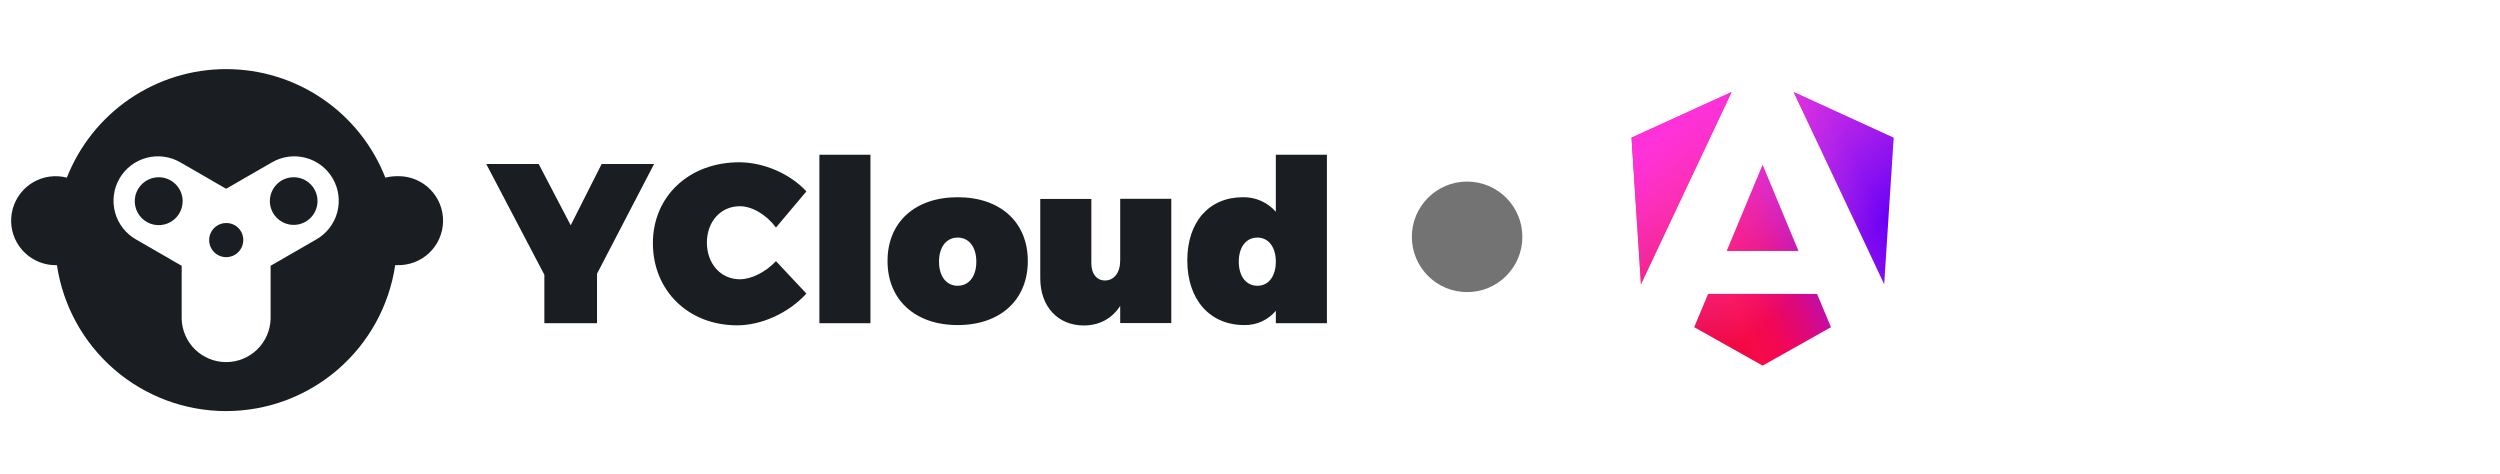
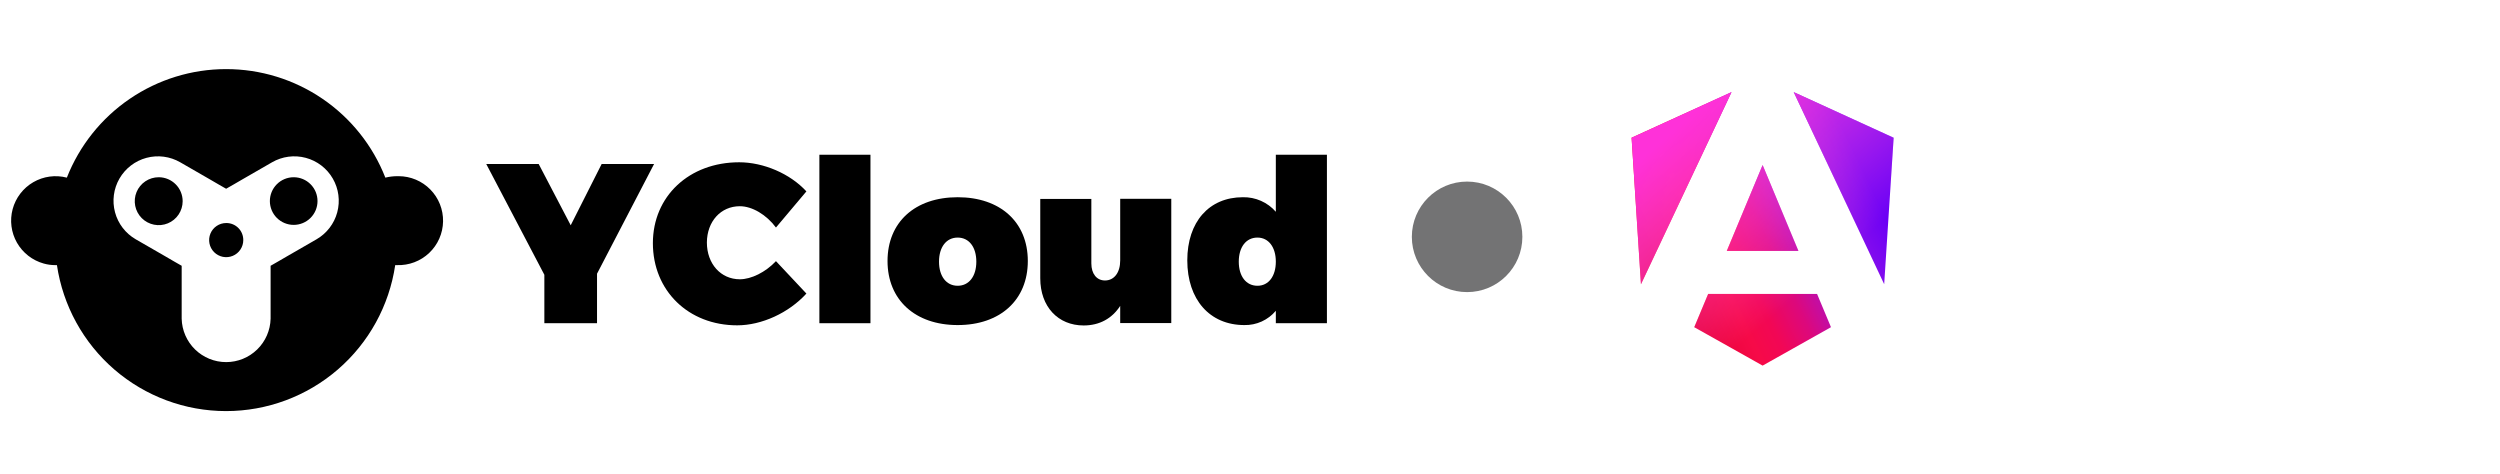
<svg xmlns="http://www.w3.org/2000/svg" fill="none" viewBox="0 0 190 36" class="package-ycloud-logo">
  <g transform="translate(0.5 4.5) scale(1)">
-     <path d="M29.677 8.89C29.377 8.891 29.078 8.929 28.786 9C27.833 6.567 26.167 4.478 24.008 3.007C21.848 1.535 19.295 0.75 16.681 0.752C14.069 0.753 11.518 1.541 9.36 3.012C7.202 4.483 5.537 6.57 4.581 9C3.718 8.775 2.801 8.899 2.029 9.347C1.258 9.795 0.695 10.53 0.462 11.391C0.23 12.252 0.348 13.17 0.789 13.945C1.231 14.72 1.962 15.289 2.821 15.528C3.102 15.608 3.393 15.649 3.686 15.649H3.827C4.284 18.732 5.833 21.548 8.192 23.585C10.552 25.621 13.565 26.742 16.681 26.743C19.798 26.742 22.811 25.622 25.171 23.585C27.53 21.549 29.079 18.732 29.536 15.649H29.677C30.125 15.664 30.572 15.59 30.991 15.431C31.411 15.272 31.795 15.031 32.12 14.722C32.446 14.413 32.706 14.043 32.887 13.632C33.068 13.222 33.165 12.779 33.173 12.331C33.181 11.882 33.1 11.436 32.934 11.019C32.768 10.602 32.52 10.223 32.206 9.903C31.892 9.582 31.517 9.328 31.104 9.154C30.69 8.98 30.246 8.89 29.797 8.89H29.677ZM23.556 13.687L21.303 14.985L20.629 15.377L20.066 15.699V19.722C20.044 20.604 19.679 21.443 19.047 22.059C18.416 22.675 17.569 23.02 16.686 23.02C15.804 23.02 14.957 22.675 14.325 22.059C13.694 21.443 13.328 20.604 13.307 19.722V15.699L12.743 15.377L12.07 14.985L9.817 13.687C9.04 13.239 8.474 12.501 8.242 11.635C8.01 10.769 8.131 9.847 8.579 9.071C9.028 8.294 9.766 7.728 10.632 7.496C11.497 7.264 12.42 7.385 13.196 7.833L15.449 9.131L16.123 9.523L16.686 9.845L17.25 9.523L17.924 9.131L20.177 7.833C20.953 7.385 21.875 7.264 22.741 7.496C23.607 7.728 24.345 8.294 24.793 9.071C25.241 9.847 25.363 10.769 25.131 11.635C24.899 12.501 24.332 13.239 23.556 13.687Z" fill="#1A1E22" />
-     <path d="M11.561 8.97C11.201 8.97 10.849 9.077 10.55 9.277C10.251 9.477 10.017 9.761 9.879 10.094C9.742 10.427 9.706 10.793 9.776 11.146C9.846 11.499 10.02 11.823 10.274 12.078C10.529 12.333 10.853 12.506 11.206 12.576C11.559 12.647 11.925 12.611 12.258 12.473C12.591 12.335 12.875 12.102 13.075 11.802C13.275 11.503 13.382 11.151 13.382 10.791C13.382 10.312 13.193 9.853 12.857 9.513C12.521 9.172 12.065 8.977 11.586 8.97H11.561Z" fill="#1A1E22" />
-     <path d="M16.692 12.45C16.435 12.45 16.184 12.526 15.971 12.669C15.757 12.811 15.591 13.014 15.493 13.251C15.395 13.488 15.369 13.749 15.419 14.001C15.469 14.252 15.593 14.483 15.774 14.665C15.956 14.846 16.187 14.97 16.438 15.02C16.69 15.07 16.951 15.044 17.188 14.946C17.425 14.848 17.628 14.682 17.77 14.468C17.913 14.255 17.989 14.004 17.989 13.748C17.991 13.579 17.959 13.411 17.896 13.255C17.834 13.098 17.74 12.955 17.622 12.835C17.504 12.714 17.363 12.618 17.208 12.552C17.052 12.486 16.886 12.451 16.717 12.45H16.692Z" fill="#1A1E22" />
-     <path d="M21.811 8.97C21.331 8.973 20.873 9.165 20.535 9.506C20.198 9.846 20.009 10.306 20.01 10.786C20.012 11.265 20.203 11.724 20.542 12.063C20.882 12.401 21.341 12.591 21.821 12.591C22.3 12.591 22.76 12.401 23.099 12.063C23.439 11.724 23.63 11.265 23.631 10.786C23.633 10.306 23.444 9.846 23.106 9.506C22.769 9.165 22.31 8.973 21.831 8.97H21.811Z" fill="#1A1E22" />
-     <path d="M45.226 7.964L42.874 12.621L40.44 7.964H36.455L40.871 16.383V20.064H44.874V16.302L49.21 7.964H45.226Z" fill="#1A1E22" />
-     <path d="M55.727 11.173C56.663 11.173 57.749 11.817 58.473 12.792L60.786 10.046C59.549 8.698 57.528 7.833 55.677 7.833C51.875 7.833 49.119 10.418 49.119 13.979C49.119 17.59 51.815 20.225 55.526 20.225C57.387 20.225 59.449 19.28 60.786 17.811L58.473 15.347C57.678 16.192 56.592 16.725 55.727 16.725C54.279 16.725 53.223 15.548 53.223 13.929C53.233 12.329 54.279 11.173 55.727 11.173Z" fill="#1A1E22" />
-     <path d="M65.655 7.26H61.773V20.064H65.655V7.26Z" fill="#1A1E22" />
-     <path d="M72.283 10.489C69.034 10.489 66.952 12.39 66.952 15.337C66.952 18.284 69.044 20.205 72.283 20.205C75.522 20.205 77.614 18.294 77.614 15.337C77.614 12.38 75.522 10.489 72.283 10.489ZM72.283 17.218C71.418 17.218 70.865 16.494 70.865 15.387C70.865 14.281 71.418 13.556 72.283 13.556C73.148 13.556 73.701 14.281 73.701 15.387C73.701 16.494 73.148 17.218 72.283 17.218Z" fill="#1A1E22" />
-     <path d="M84.635 15.297C84.635 16.212 84.182 16.816 83.478 16.816C82.854 16.816 82.442 16.313 82.442 15.518V10.62H78.56V16.645C78.56 18.817 79.917 20.235 81.859 20.235C83.066 20.235 84.021 19.702 84.635 18.747V20.054H88.517V10.61H84.635V15.297Z" fill="#1A1E22" />
-     <path d="M96.463 7.26V11.595C96.152 11.239 95.766 10.955 95.334 10.764C94.901 10.573 94.432 10.479 93.959 10.489C91.384 10.489 89.734 12.37 89.734 15.287C89.734 18.274 91.444 20.205 94.069 20.205C94.524 20.215 94.975 20.122 95.39 19.934C95.804 19.746 96.171 19.467 96.463 19.119V20.064H100.346V7.26H96.463ZM95.065 17.218C94.2 17.218 93.647 16.494 93.647 15.387C93.647 14.281 94.2 13.556 95.065 13.556C95.91 13.556 96.463 14.281 96.463 15.387C96.463 16.494 95.91 17.218 95.07 17.218H95.065Z" fill="#1A1E22" />
+     <path d="M29.677 8.89C29.377 8.891 29.078 8.929 28.786 9C27.833 6.567 26.167 4.478 24.008 3.007C21.848 1.535 19.295 0.75 16.681 0.752C14.069 0.753 11.518 1.541 9.36 3.012C7.202 4.483 5.537 6.57 4.581 9C3.718 8.775 2.801 8.899 2.029 9.347C1.258 9.795 0.695 10.53 0.462 11.391C0.23 12.252 0.348 13.17 0.789 13.945C1.231 14.72 1.962 15.289 2.821 15.528C3.102 15.608 3.393 15.649 3.686 15.649H3.827C4.284 18.732 5.833 21.548 8.192 23.585C10.552 25.621 13.565 26.742 16.681 26.743C19.798 26.742 22.811 25.622 25.171 23.585C27.53 21.549 29.079 18.732 29.536 15.649H29.677C30.125 15.664 30.572 15.59 30.991 15.431C31.411 15.272 31.795 15.031 32.12 14.722C32.446 14.413 32.706 14.043 32.887 13.632C33.068 13.222 33.165 12.779 33.173 12.331C33.181 11.882 33.1 11.436 32.934 11.019C32.768 10.602 32.52 10.223 32.206 9.903C31.892 9.582 31.517 9.328 31.104 9.154C30.69 8.98 30.246 8.89 29.797 8.89H29.677ZM23.556 13.687L21.303 14.985L20.629 15.377L20.066 15.699V19.722C20.044 20.604 19.679 21.443 19.047 22.059C18.416 22.675 17.569 23.02 16.686 23.02C15.804 23.02 14.957 22.675 14.325 22.059C13.694 21.443 13.328 20.604 13.307 19.722V15.699L12.743 15.377L12.07 14.985L9.817 13.687C9.04 13.239 8.474 12.501 8.242 11.635C8.01 10.769 8.131 9.847 8.579 9.071C9.028 8.294 9.766 7.728 10.632 7.496C11.497 7.264 12.42 7.385 13.196 7.833L15.449 9.131L16.123 9.523L16.686 9.845L17.25 9.523L17.924 9.131L20.177 7.833C20.953 7.385 21.875 7.264 22.741 7.496C23.607 7.728 24.345 8.294 24.793 9.071C25.241 9.847 25.363 10.769 25.131 11.635C24.899 12.501 24.332 13.239 23.556 13.687Z" fill="currentColor" />
+     <path d="M11.561 8.97C11.201 8.97 10.849 9.077 10.55 9.277C10.251 9.477 10.017 9.761 9.879 10.094C9.742 10.427 9.706 10.793 9.776 11.146C9.846 11.499 10.02 11.823 10.274 12.078C10.529 12.333 10.853 12.506 11.206 12.576C11.559 12.647 11.925 12.611 12.258 12.473C12.591 12.335 12.875 12.102 13.075 11.802C13.275 11.503 13.382 11.151 13.382 10.791C13.382 10.312 13.193 9.853 12.857 9.513C12.521 9.172 12.065 8.977 11.586 8.97H11.561Z" fill="currentColor" />
+     <path d="M16.692 12.45C16.435 12.45 16.184 12.526 15.971 12.669C15.757 12.811 15.591 13.014 15.493 13.251C15.395 13.488 15.369 13.749 15.419 14.001C15.469 14.252 15.593 14.483 15.774 14.665C15.956 14.846 16.187 14.97 16.438 15.02C16.69 15.07 16.951 15.044 17.188 14.946C17.425 14.848 17.628 14.682 17.77 14.468C17.913 14.255 17.989 14.004 17.989 13.748C17.991 13.579 17.959 13.411 17.896 13.255C17.834 13.098 17.74 12.955 17.622 12.835C17.504 12.714 17.363 12.618 17.208 12.552C17.052 12.486 16.886 12.451 16.717 12.45H16.692Z" fill="currentColor" />
+     <path d="M21.811 8.97C21.331 8.973 20.873 9.165 20.535 9.506C20.198 9.846 20.009 10.306 20.01 10.786C20.012 11.265 20.203 11.724 20.542 12.063C20.882 12.401 21.341 12.591 21.821 12.591C22.3 12.591 22.76 12.401 23.099 12.063C23.439 11.724 23.63 11.265 23.631 10.786C23.633 10.306 23.444 9.846 23.106 9.506C22.769 9.165 22.31 8.973 21.831 8.97H21.811Z" fill="currentColor" />
+     <path d="M45.226 7.964L42.874 12.621L40.44 7.964H36.455L40.871 16.383V20.064H44.874V16.302L49.21 7.964H45.226Z" fill="currentColor" />
+     <path d="M55.727 11.173C56.663 11.173 57.749 11.817 58.473 12.792L60.786 10.046C59.549 8.698 57.528 7.833 55.677 7.833C51.875 7.833 49.119 10.418 49.119 13.979C49.119 17.59 51.815 20.225 55.526 20.225C57.387 20.225 59.449 19.28 60.786 17.811L58.473 15.347C57.678 16.192 56.592 16.725 55.727 16.725C54.279 16.725 53.223 15.548 53.223 13.929C53.233 12.329 54.279 11.173 55.727 11.173Z" fill="currentColor" />
+     <path d="M65.655 7.26H61.773V20.064H65.655V7.26Z" fill="currentColor" />
+     <path d="M72.283 10.489C69.034 10.489 66.952 12.39 66.952 15.337C66.952 18.284 69.044 20.205 72.283 20.205C75.522 20.205 77.614 18.294 77.614 15.337C77.614 12.38 75.522 10.489 72.283 10.489ZM72.283 17.218C71.418 17.218 70.865 16.494 70.865 15.387C70.865 14.281 71.418 13.556 72.283 13.556C73.148 13.556 73.701 14.281 73.701 15.387C73.701 16.494 73.148 17.218 72.283 17.218Z" fill="currentColor" />
+     <path d="M84.635 15.297C84.635 16.212 84.182 16.816 83.478 16.816C82.854 16.816 82.442 16.313 82.442 15.518V10.62H78.56V16.645C78.56 18.817 79.917 20.235 81.859 20.235C83.066 20.235 84.021 19.702 84.635 18.747V20.054H88.517V10.61H84.635V15.297Z" fill="currentColor" />
+     <path d="M96.463 7.26V11.595C96.152 11.239 95.766 10.955 95.334 10.764C94.901 10.573 94.432 10.479 93.959 10.489C91.384 10.489 89.734 12.37 89.734 15.287C89.734 18.274 91.444 20.205 94.069 20.205C94.524 20.215 94.975 20.122 95.39 19.934C95.804 19.746 96.171 19.467 96.463 19.119V20.064H100.346V7.26H96.463ZM95.065 17.218C94.2 17.218 93.647 16.494 93.647 15.387C93.647 14.281 94.2 13.556 95.065 13.556C95.91 13.556 96.463 14.281 96.463 15.387C96.463 16.494 95.91 17.218 95.07 17.218H95.065Z" fill="currentColor" />
  </g>
  <circle cx="111.5" cy="18" r="4.2" fill="#737374" />
  <g transform="translate(26 6)">
    <path fill="url(#a)" d="m117.917 4.466-.719 11.135L110.322 1l7.595 3.466Zm-4.762 14.399-5.196 2.922-5.196-2.922 1.057-2.526h8.278l1.056 2.526h.001Zm-5.197-12.322 2.723 6.526h-5.445l2.723-6.526h-.001Zm-9.246 9.059L98 4.466 105.596 1l-6.884 14.602Z" />
    <path fill="url(#b)" d="m117.917 4.466-.719 11.135L110.322 1l7.595 3.466Zm-4.762 14.399-5.196 2.922-5.196-2.922 1.057-2.526h8.278l1.056 2.526h.001Zm-5.197-12.322 2.723 6.526h-5.445l2.723-6.526h-.001Zm-9.246 9.059L98 4.466 105.596 1l-6.884 14.602Z" />
    <defs>
      <linearGradient id="a" x1="102.396" x2="118.171" y1="19.902" y2="12.299" gradientUnits="userSpaceOnUse">
        <stop stop-color="#E40035" />
        <stop offset=".24" stop-color="#F60A48" />
        <stop offset=".35" stop-color="#F20755" />
        <stop offset=".49" stop-color="#DC087D" />
        <stop offset=".74" stop-color="#9717E7" />
        <stop offset="1" stop-color="#6C00F5" />
      </linearGradient>
      <linearGradient id="b" x1="101.679" x2="111.892" y1="3.506" y2="15.322" gradientUnits="userSpaceOnUse">
        <stop stop-color="#FF31D9" />
        <stop offset="1" stop-color="#FF5BE1" stop-opacity="0" />
      </linearGradient>
    </defs>
  </g>
</svg>
